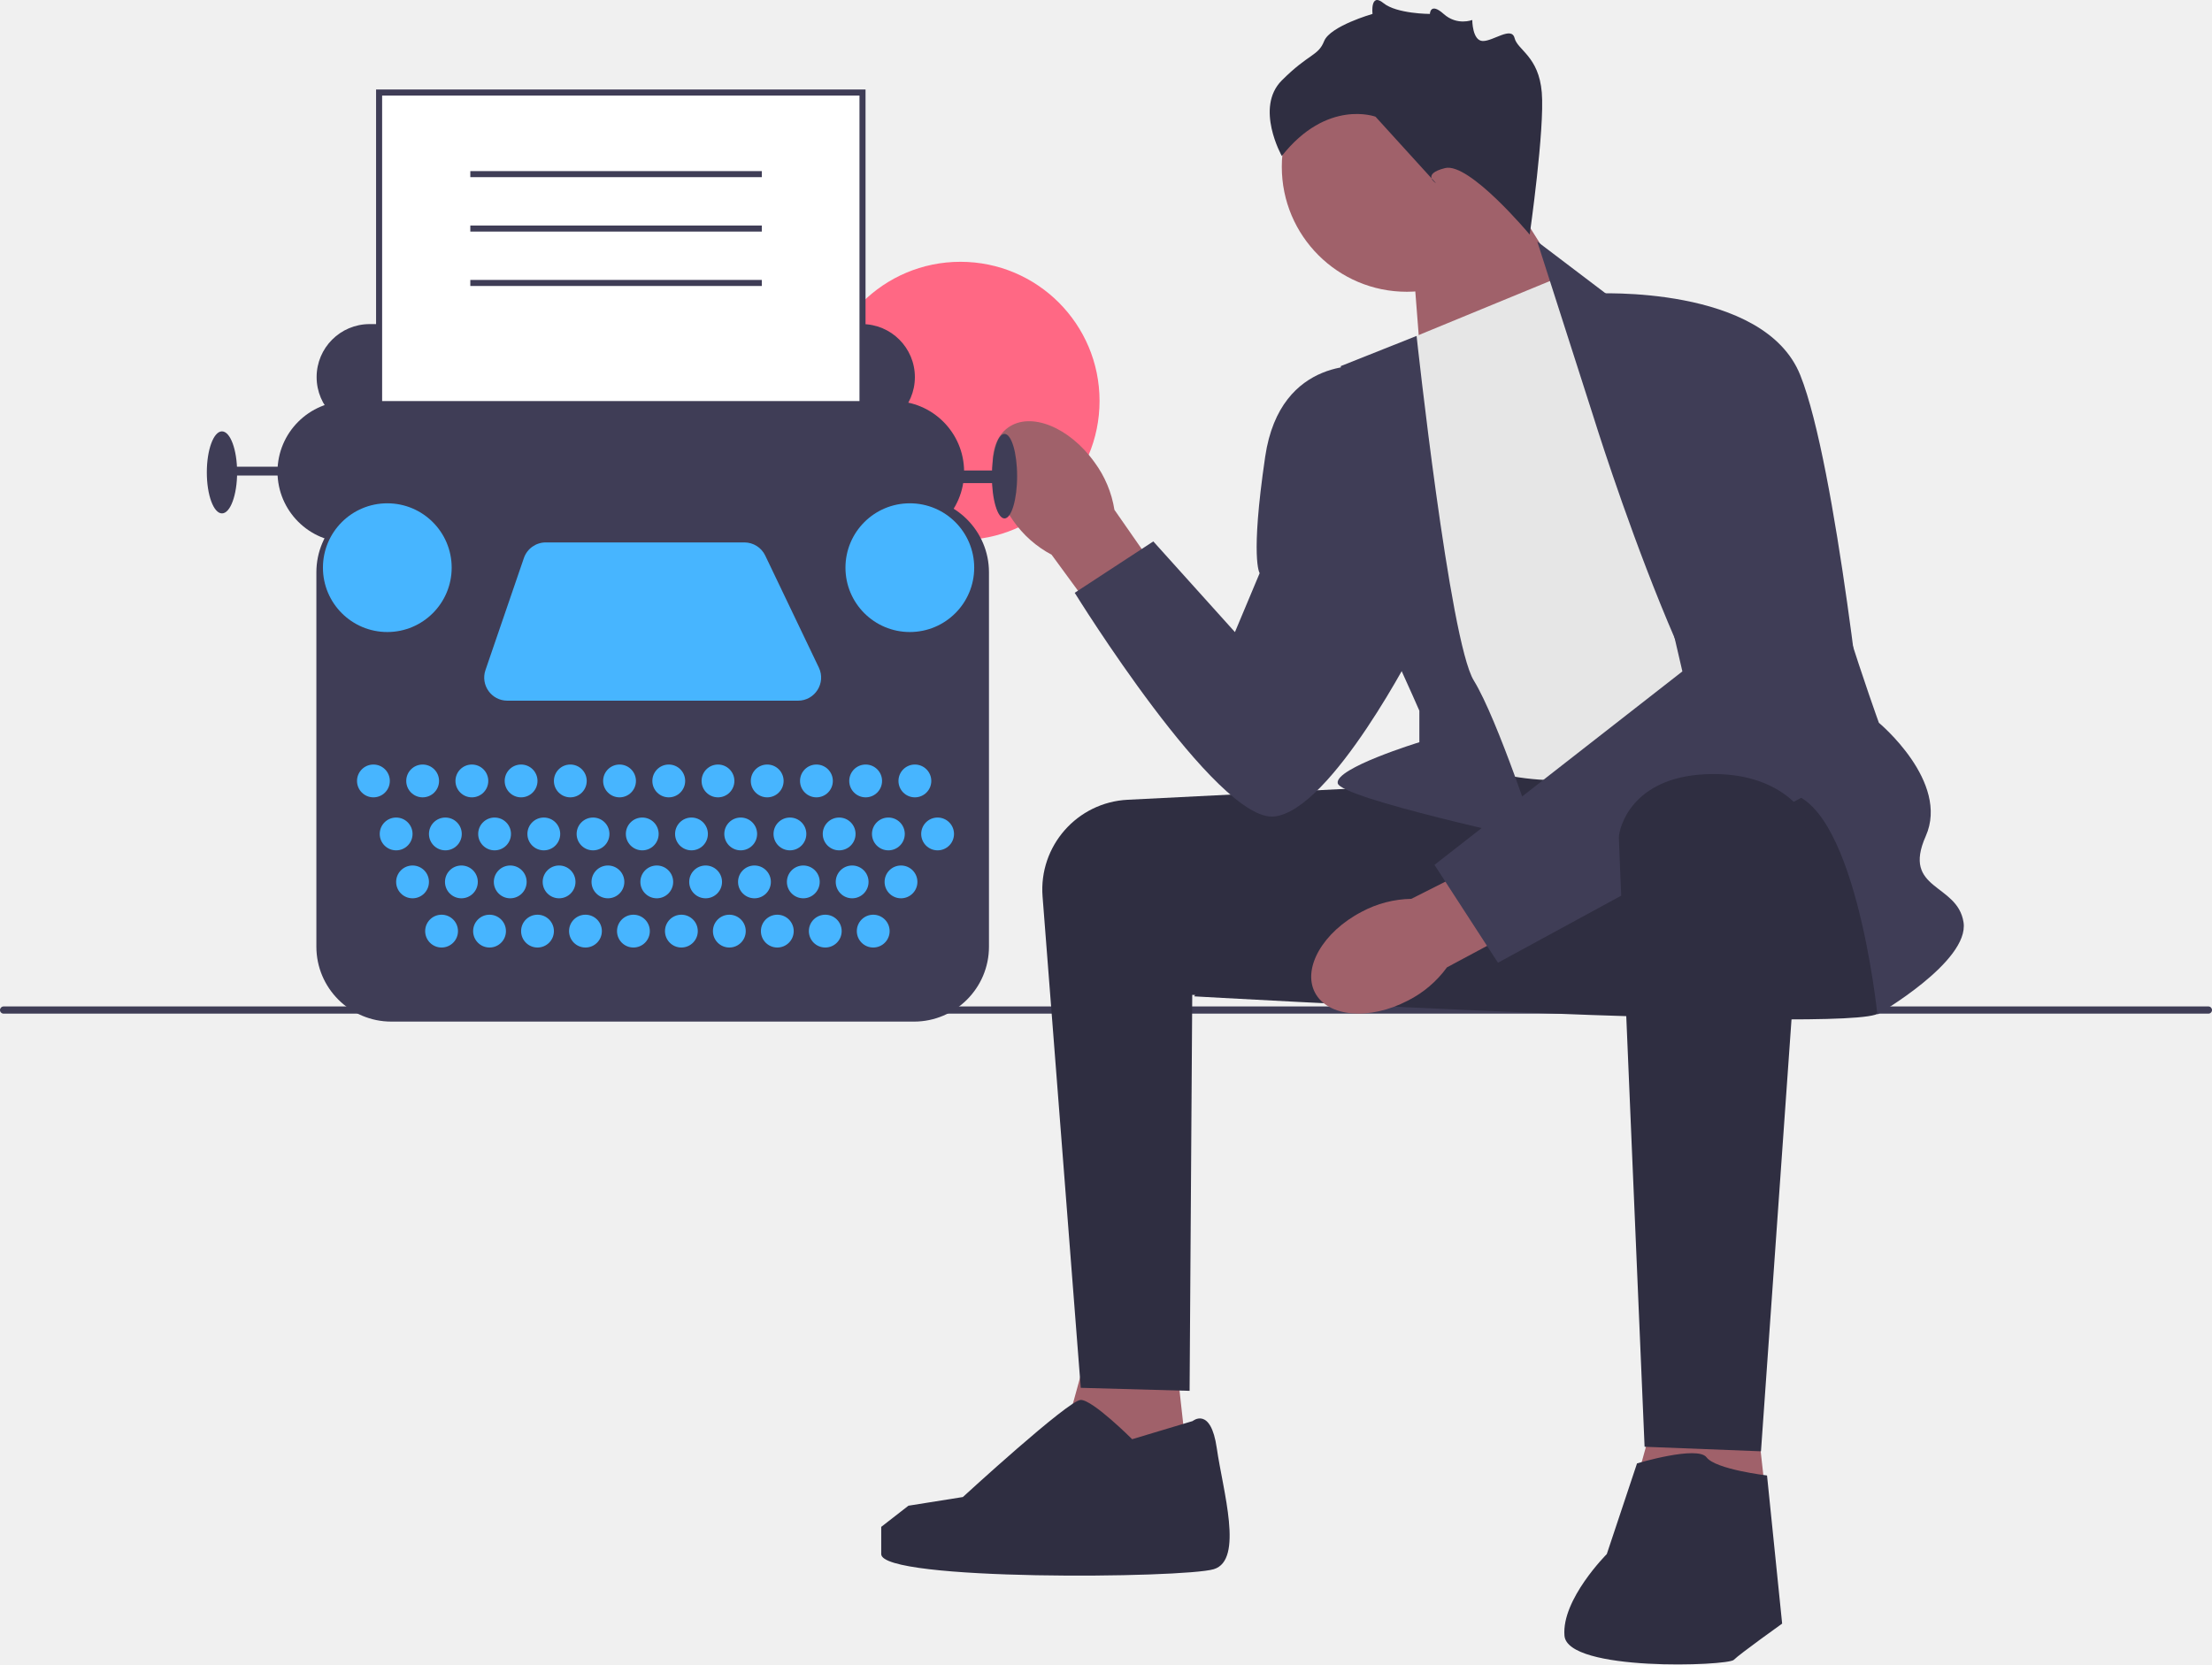
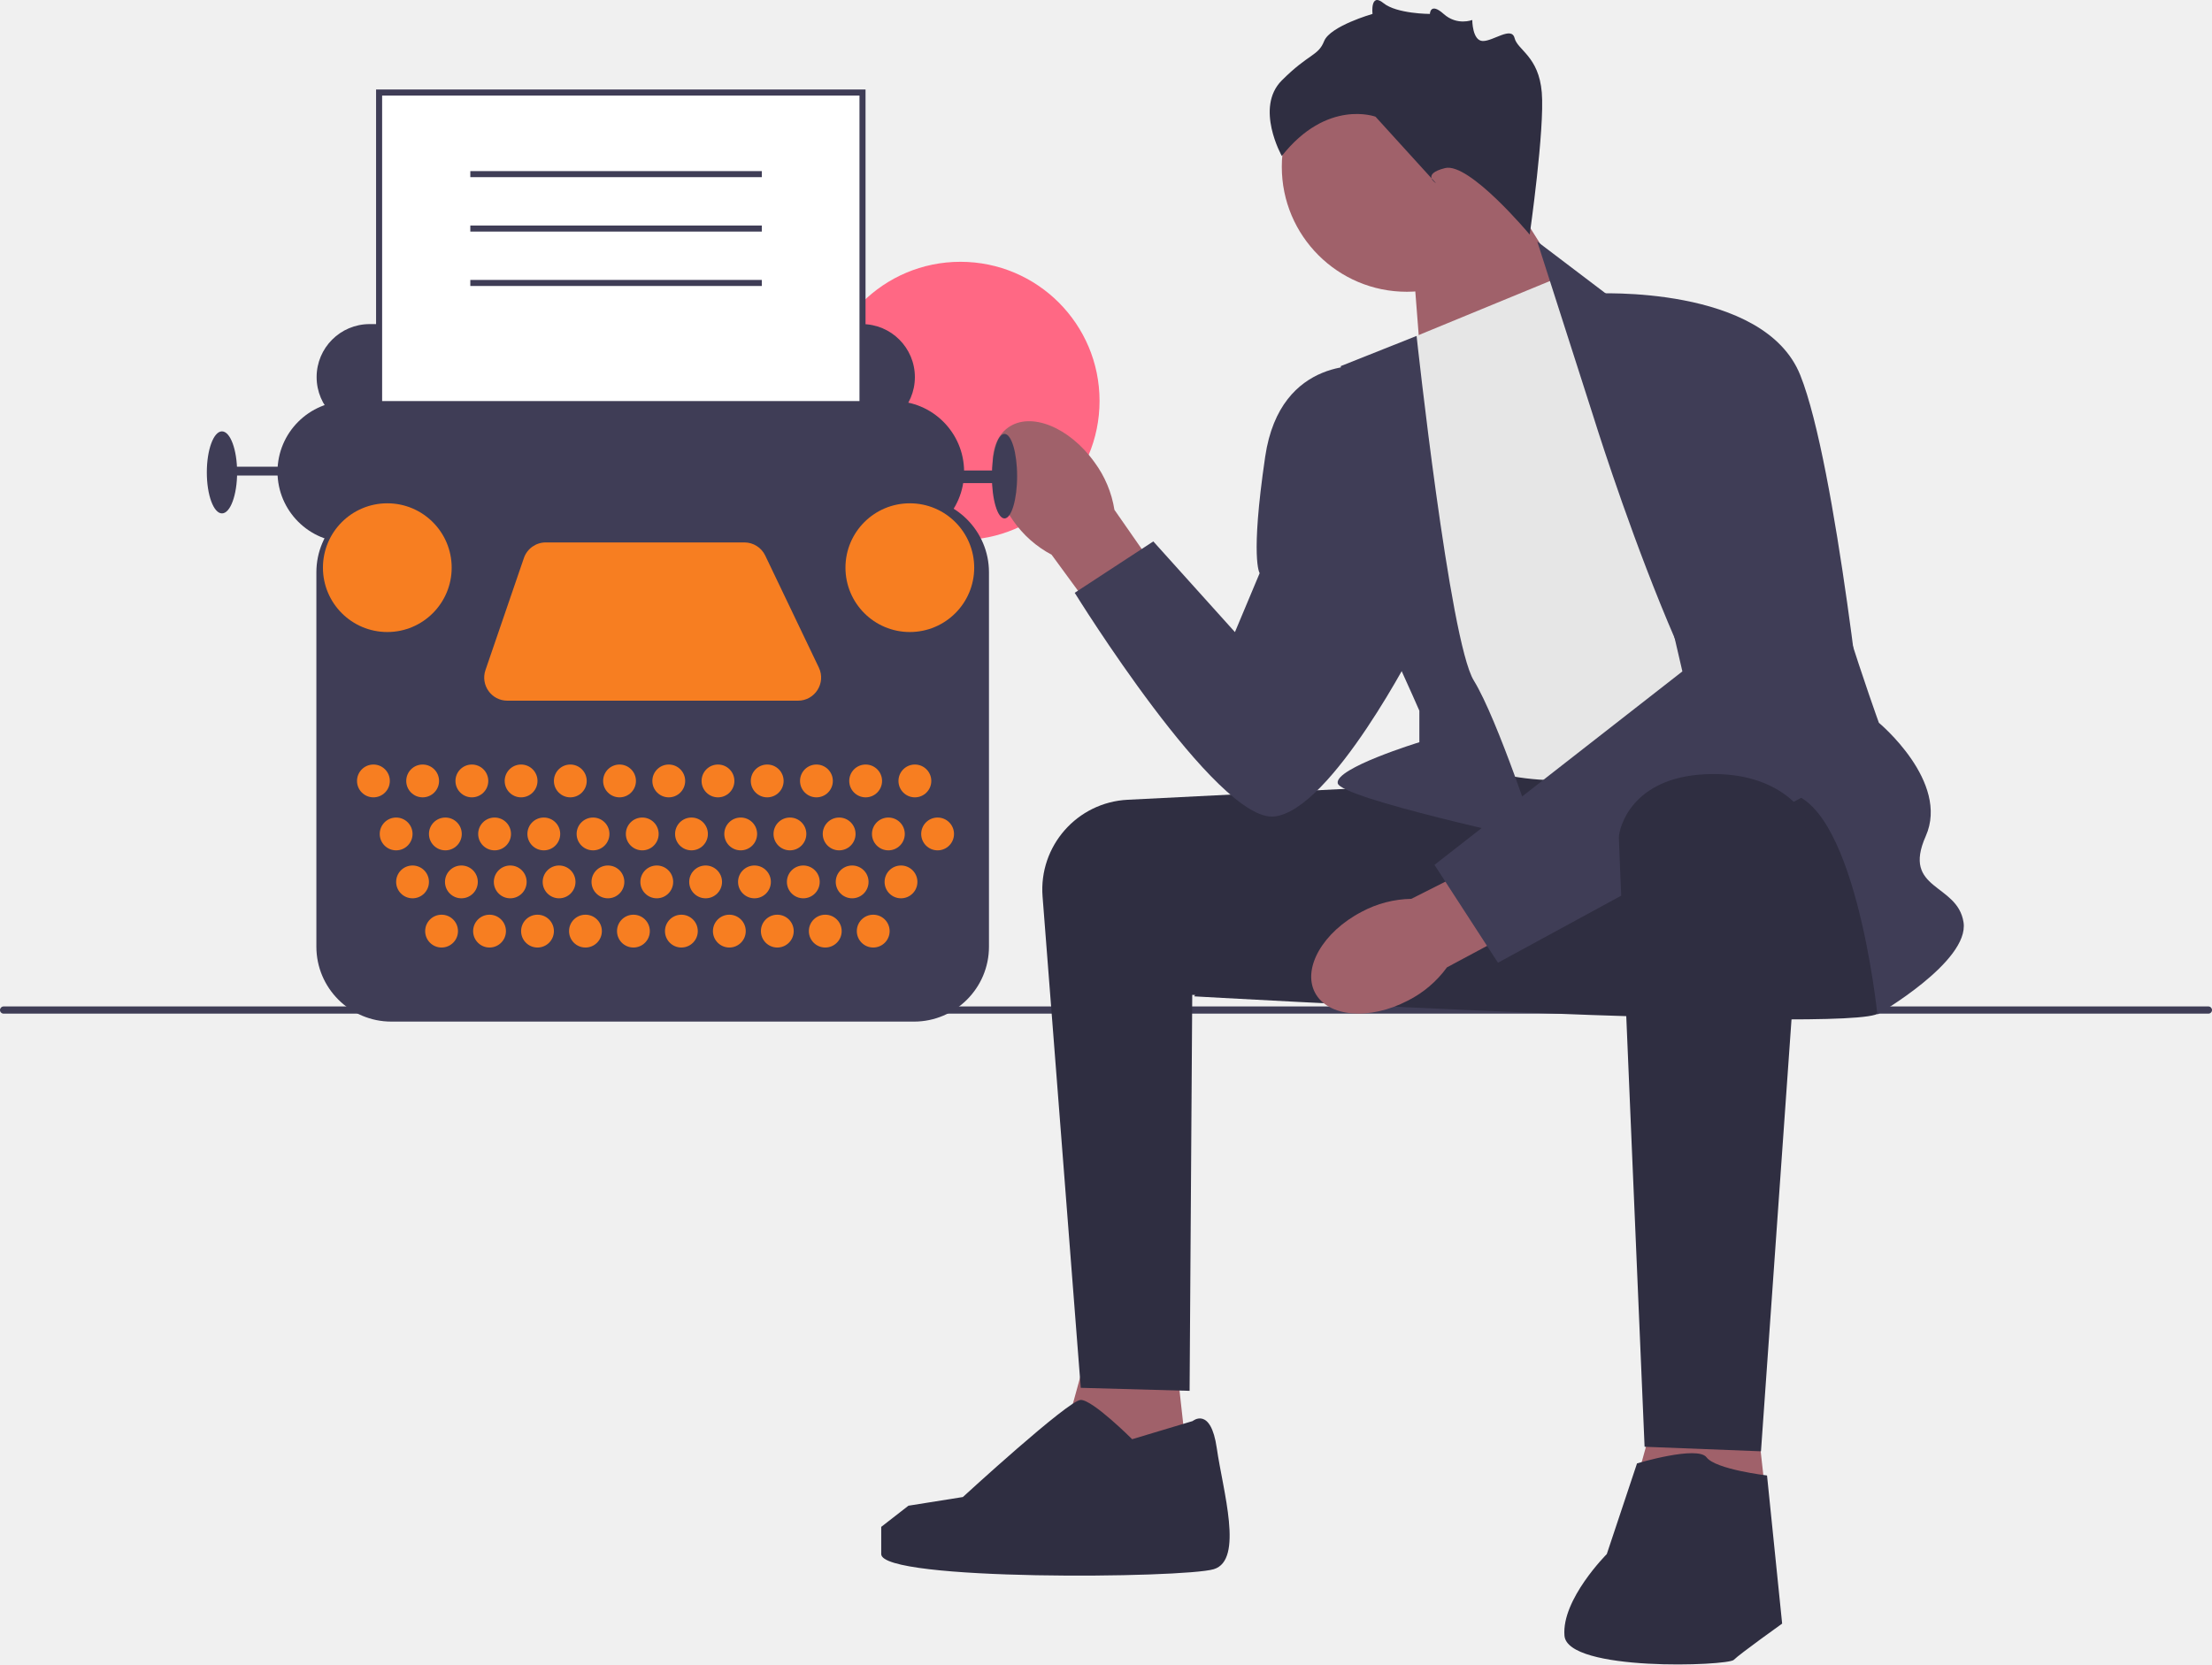
<svg xmlns="http://www.w3.org/2000/svg" width="731.67" height="550.618" viewBox="0 0 731.67 550.618">
  <circle cx="317.682" cy="132.627" r="46.021" fill="#ff6884" />
  <g>
    <path d="M0,334.134c0,.66,.53,1.19,1.19,1.19H730.48c.66,0,1.19-.53,1.19-1.19,0-.66-.53-1.19-1.19-1.19H1.19c-.66,0-1.19,.53-1.19,1.19Z" fill="#3f3d56" />
    <g>
      <polygon points="466.985 81.606 470.811 130.557 526.268 107.393 494.985 57.606 466.985 81.606" fill="#a0616a" />
      <circle cx="465.323" cy="55.181" r="41.339" fill="#a0616a" />
      <polygon points="387.985 440.606 394.985 503.393 345.985 496.606 361.985 438.606 387.985 440.606" fill="#a0616a" />
      <polygon points="578.985 449.606 585.985 512.393 536.985 505.606 552.985 447.606 578.985 449.606" fill="#a0616a" />
      <path d="M462.485,260.106c-.669,0-54.146,2.685-89.477,4.463-16.723,.841-29.452,15.315-28.155,32.009l12.632,162.528,36,1,.878-131,71.122,4-3-73Z" fill="#2f2e41" />
      <path d="M619.485,259.106s9,69,2,76c-7,7-226.5-5.5-226.5-5.5,0,0,48.154-69.537,56.827-71.519,8.673-1.981,146.673-8.981,146.673-8.981l21,10Z" fill="#2f2e41" />
-       <path id="uuid-395a52e4-5c72-4314-a9bf-6720c6920e4c-114" d="M335.127,172.233c-8.359-11.691-9.103-25.48-1.662-30.799,7.441-5.319,20.247-.152,28.607,11.544,3.404,4.626,5.65,10,6.551,15.673l34.792,49.981-19.8,13.708-35.775-48.834c-5.078-2.688-9.437-6.554-12.714-11.273Z" fill="#a0616a" />
-       <path id="uuid-2bcb0f29-4cb0-4836-b3e1-c42200070018-115" d="M465.674,331.017c-12.747,6.638-26.505,5.441-30.727-2.672-4.223-8.113,2.688-20.068,15.44-26.706,5.058-2.722,10.694-4.192,16.436-4.289l54.365-27.441,10.797,21.526-53.367,28.575c-3.374,4.65-7.812,8.425-12.944,11.008Z" fill="#a0616a" />
+       <path id="uuid-395a52e4-5c72-4314-a9bf-6720c6920e4c-31" d="M335.127,172.233c-8.359-11.691-9.103-25.48-1.662-30.799,7.441-5.319,20.247-.152,28.607,11.544,3.404,4.626,5.65,10,6.551,15.673l34.792,49.981-19.8,13.708-35.775-48.834c-5.078-2.688-9.437-6.554-12.714-11.273Z" fill="#a0616a" />
+       <path id="uuid-2bcb0f29-4cb0-4836-b3e1-c42200070018-32" d="M465.674,331.017c-12.747,6.638-26.505,5.441-30.727-2.672-4.223-8.113,2.688-20.068,15.44-26.706,5.058-2.722,10.694-4.192,16.436-4.289l54.365-27.441,10.797,21.526-53.367,28.575c-3.374,4.65-7.812,8.425-12.944,11.008Z" fill="#a0616a" />
      <path d="M464.985,112.606l51-21,96,148s-67,15-90,18c-23,3-49-9-49-9l-8-136Z" fill="#e6e6e6" />
      <path d="M526.985,137.606l-18.5-57.709,24,18.209s68,45,68,64c0,19,21,77,21,77,0,0,23.5,19.5,15.5,37.5-8,18,10.5,15.5,12.5,28.5,2,13-28.5,30.5-28.5,30.5,0,0-7.5-73.5-31.5-73.5-24,0-62.5-124.5-62.5-124.5Z" fill="#3f3d56" />
      <path d="M468.568,111.13l-25.084,9.976s4,70,8,76,18,38,18,38v10.429s-28,8.571-27,13.571c1,5,66,19,66,19,0,0-13-40-21-53-8-13-18.916-113.976-18.916-113.976Z" fill="#3f3d56" />
      <path d="M527.485,97.106s56-3,68,27c12,30,22,128,22,128l-122,66.374-21-32.374,82-64-29-125Z" fill="#3f3d56" />
      <path d="M452.485,121.106s-29-4-34,30-1.823,38.5-1.823,38.5l-8.177,19.5-27-30-26,17s47,76,66,74c19-2,47-57,47-57l-16-92Z" fill="#3f3d56" />
      <path d="M597.323,270.145l-14.839,209.961-38.5-1.5s-8.5-198.5-8.5-201.5c0-3,4-20,29-21,25-1,32.839,14.039,32.839,14.039Z" fill="#2f2e41" />
      <path d="M541.485,484.106s20-6,23-2c3,4,20,6,20,6l5,49s-14,10-16,12-55,4-56-8c-1-12,14-27,14-27l10-30Z" fill="#2f2e41" />
      <path d="M394.485,470.106s6-5,8,9c2,14,9,37-1,40-10,3-110,4-110-5v-9l9-7,18.004-2.869s34.996-32.131,38.996-32.131c4,0,17,13,17,13l20-6Z" fill="#2f2e41" />
      <path d="M505.985,77.606s-20-24-28-22-3,5-3,5l-20-22s-16-6-31,13c0,0-9-16,0-25,9-9,12-8,14-13,2-5,16-9,16-9,0,0-.803-7.197,3.598-3.598s15.394,3.598,15.394,3.598c0,0,.063-4,4.535,0s9.472,2,9.472,2c0,0,0,6.921,3.5,6.961,3.5,.039,9.5-4.961,10.5-.961s8,6,9,18-4,47-4,47Z" fill="#2f2e41" />
    </g>
  </g>
  <g>
    <rect x="104.731" y="107.214" width="197.887" height="35.069" rx="17.534" ry="17.534" fill="#3f3d56" />
    <rect x="125.397" y="30.606" width="159.896" height="175.343" fill="#fff" />
    <path d="M286.293,206.949H124.397V29.606h161.896V206.949Zm-159.896-2h157.896V31.606H126.397V204.949Z" fill="#3f3d56" />
    <rect x="91.789" y="132.681" width="227.111" height="46.758" rx="23.379" ry="23.379" fill="#3f3d56" />
    <ellipse cx="332.26" cy="157.521" rx="4.175" ry="13.986" fill="#3f3d56" />
    <ellipse cx="73.42" cy="156.269" rx="5.01" ry="13.568" fill="#3f3d56" />
    <rect x="74.672" y="154.39" width="28.806" height="2.922" fill="#3f3d56" />
    <rect x="306.376" y="155.642" width="23.379" height="4.175" fill="#3f3d56" />
    <path d="M302.334,337.957H129.439c-13.669,0-24.79-11.121-24.79-24.79v-123.841c0-13.669,11.121-24.79,24.79-24.79h172.896c13.669,0,24.789,11.121,24.789,24.79v123.841c0,13.669-11.12,24.79-24.789,24.79Z" fill="#3f3d56" />
-     <circle cx="123.518" cy="258.343" r="5.427" fill="#47b5ff" />
-     <circle cx="131.033" cy="275.878" r="5.427" fill="#47b5ff" />
-     <circle cx="136.46" cy="291.742" r="5.427" fill="#47b5ff" />
-     <circle cx="146.062" cy="308.024" r="5.427" fill="#47b5ff" />
-     <circle cx="161.926" cy="308.024" r="5.427" fill="#47b5ff" />
-     <circle cx="177.791" cy="308.024" r="5.427" fill="#47b5ff" />
-     <circle cx="193.655" cy="308.024" r="5.427" fill="#47b5ff" />
-     <circle cx="209.52" cy="308.024" r="5.427" fill="#47b5ff" />
-     <circle cx="225.384" cy="308.024" r="5.427" fill="#47b5ff" />
-     <circle cx="241.248" cy="308.024" r="5.427" fill="#47b5ff" />
-     <circle cx="257.113" cy="308.024" r="5.427" fill="#47b5ff" />
-     <circle cx="272.977" cy="308.024" r="5.427" fill="#47b5ff" />
-     <circle cx="288.841" cy="308.024" r="5.427" fill="#47b5ff" />
-     <circle cx="152.617" cy="291.742" r="5.427" fill="#47b5ff" />
-     <circle cx="168.773" cy="291.742" r="5.427" fill="#47b5ff" />
-     <circle cx="184.93" cy="291.742" r="5.427" fill="#47b5ff" />
-     <circle cx="201.086" cy="291.742" r="5.427" fill="#47b5ff" />
-     <circle cx="217.243" cy="291.742" r="5.427" fill="#47b5ff" />
-     <circle cx="233.4" cy="291.742" r="5.427" fill="#47b5ff" />
-     <circle cx="249.556" cy="291.742" r="5.427" fill="#47b5ff" />
-     <circle cx="265.713" cy="291.742" r="5.427" fill="#47b5ff" />
-     <circle cx="281.869" cy="291.742" r="5.427" fill="#47b5ff" />
-     <circle cx="298.026" cy="291.742" r="5.427" fill="#47b5ff" />
-     <circle cx="147.314" cy="275.878" r="5.427" fill="#47b5ff" />
-     <circle cx="163.596" cy="275.878" r="5.427" fill="#47b5ff" />
-     <circle cx="179.878" cy="275.878" r="5.427" fill="#47b5ff" />
-     <circle cx="196.16" cy="275.878" r="5.427" fill="#47b5ff" />
-     <circle cx="212.442" cy="275.878" r="5.427" fill="#47b5ff" />
-     <circle cx="228.724" cy="275.878" r="5.427" fill="#47b5ff" />
-     <circle cx="245.006" cy="275.878" r="5.427" fill="#47b5ff" />
-     <circle cx="261.287" cy="275.878" r="5.427" fill="#47b5ff" />
-     <circle cx="277.569" cy="275.878" r="5.427" fill="#47b5ff" />
-     <circle cx="293.851" cy="275.878" r="5.427" fill="#47b5ff" />
-     <circle cx="310.133" cy="275.878" r="5.427" fill="#47b5ff" />
-     <circle cx="139.8" cy="258.343" r="5.427" fill="#47b5ff" />
-     <circle cx="156.082" cy="258.343" r="5.427" fill="#47b5ff" />
-     <circle cx="172.363" cy="258.343" r="5.427" fill="#47b5ff" />
-     <circle cx="188.645" cy="258.343" r="5.427" fill="#47b5ff" />
-     <circle cx="204.927" cy="258.343" r="5.427" fill="#47b5ff" />
-     <circle cx="221.209" cy="258.343" r="5.427" fill="#47b5ff" />
-     <circle cx="237.491" cy="258.343" r="5.427" fill="#47b5ff" />
-     <circle cx="253.773" cy="258.343" r="5.427" fill="#47b5ff" />
-     <circle cx="270.055" cy="258.343" r="5.427" fill="#47b5ff" />
-     <circle cx="286.336" cy="258.343" r="5.427" fill="#47b5ff" />
-     <circle cx="302.618" cy="258.343" r="5.427" fill="#47b5ff" />
-     <circle cx="128.11" cy="187.789" r="21.292" fill="#47b5ff" />
-     <circle cx="300.948" cy="187.789" r="21.292" fill="#47b5ff" />
-     <path d="M180.522,179.439h65.701c2.945,0,5.628,1.691,6.899,4.347l17.731,37.06c2.429,5.076-1.272,10.948-6.899,10.948h-96.139c-5.248,0-8.936-5.164-7.234-10.128l12.707-37.06c1.06-3.091,3.967-5.167,7.234-5.167Z" fill="#47b5ff" />
+     <circle cx="123.518" cy="258.343" r="5.427" fill="#f77e21" />
+     <circle cx="131.033" cy="275.878" r="5.427" fill="#f77e21" />
+     <circle cx="136.46" cy="291.742" r="5.427" fill="#f77e21" />
+     <circle cx="146.062" cy="308.024" r="5.427" fill="#f77e21" />
+     <circle cx="161.926" cy="308.024" r="5.427" fill="#f77e21" />
+     <circle cx="177.791" cy="308.024" r="5.427" fill="#f77e21" />
+     <circle cx="193.655" cy="308.024" r="5.427" fill="#f77e21" />
+     <circle cx="209.52" cy="308.024" r="5.427" fill="#f77e21" />
+     <circle cx="225.384" cy="308.024" r="5.427" fill="#f77e21" />
+     <circle cx="241.248" cy="308.024" r="5.427" fill="#f77e21" />
+     <circle cx="257.113" cy="308.024" r="5.427" fill="#f77e21" />
+     <circle cx="272.977" cy="308.024" r="5.427" fill="#f77e21" />
+     <circle cx="288.841" cy="308.024" r="5.427" fill="#f77e21" />
+     <circle cx="152.617" cy="291.742" r="5.427" fill="#f77e21" />
+     <circle cx="168.773" cy="291.742" r="5.427" fill="#f77e21" />
+     <circle cx="184.93" cy="291.742" r="5.427" fill="#f77e21" />
+     <circle cx="201.086" cy="291.742" r="5.427" fill="#f77e21" />
+     <circle cx="217.243" cy="291.742" r="5.427" fill="#f77e21" />
+     <circle cx="233.4" cy="291.742" r="5.427" fill="#f77e21" />
+     <circle cx="249.556" cy="291.742" r="5.427" fill="#f77e21" />
+     <circle cx="265.713" cy="291.742" r="5.427" fill="#f77e21" />
+     <circle cx="281.869" cy="291.742" r="5.427" fill="#f77e21" />
+     <circle cx="298.026" cy="291.742" r="5.427" fill="#f77e21" />
+     <circle cx="147.314" cy="275.878" r="5.427" fill="#f77e21" />
+     <circle cx="163.596" cy="275.878" r="5.427" fill="#f77e21" />
+     <circle cx="179.878" cy="275.878" r="5.427" fill="#f77e21" />
+     <circle cx="196.16" cy="275.878" r="5.427" fill="#f77e21" />
+     <circle cx="212.442" cy="275.878" r="5.427" fill="#f77e21" />
+     <circle cx="228.724" cy="275.878" r="5.427" fill="#f77e21" />
+     <circle cx="245.006" cy="275.878" r="5.427" fill="#f77e21" />
+     <circle cx="261.287" cy="275.878" r="5.427" fill="#f77e21" />
+     <circle cx="277.569" cy="275.878" r="5.427" fill="#f77e21" />
+     <circle cx="293.851" cy="275.878" r="5.427" fill="#f77e21" />
+     <circle cx="310.133" cy="275.878" r="5.427" fill="#f77e21" />
+     <circle cx="139.8" cy="258.343" r="5.427" fill="#f77e21" />
+     <circle cx="156.082" cy="258.343" r="5.427" fill="#f77e21" />
+     <circle cx="172.363" cy="258.343" r="5.427" fill="#f77e21" />
+     <circle cx="188.645" cy="258.343" r="5.427" fill="#f77e21" />
+     <circle cx="204.927" cy="258.343" r="5.427" fill="#f77e21" />
+     <circle cx="221.209" cy="258.343" r="5.427" fill="#f77e21" />
+     <circle cx="237.491" cy="258.343" r="5.427" fill="#f77e21" />
+     <circle cx="253.773" cy="258.343" r="5.427" fill="#f77e21" />
+     <circle cx="270.055" cy="258.343" r="5.427" fill="#f77e21" />
+     <circle cx="286.336" cy="258.343" r="5.427" fill="#f77e21" />
+     <circle cx="302.618" cy="258.343" r="5.427" fill="#f77e21" />
+     <circle cx="128.11" cy="187.789" r="21.292" fill="#f77e21" />
+     <circle cx="300.948" cy="187.789" r="21.292" fill="#f77e21" />
+     <path d="M180.522,179.439h65.701c2.945,0,5.628,1.691,6.899,4.347l17.731,37.06c2.429,5.076-1.272,10.948-6.899,10.948h-96.139c-5.248,0-8.936-5.164-7.234-10.128l12.707-37.06c1.06-3.091,3.967-5.167,7.234-5.167Z" fill="#f77e21" />
  </g>
  <rect x="155.568" y="56.606" width="96.417" height="2" fill="#3f3d56" />
  <rect x="155.568" y="74.606" width="96.417" height="2" fill="#3f3d56" />
  <rect x="155.568" y="92.606" width="96.417" height="2" fill="#3f3d56" />
</svg>
